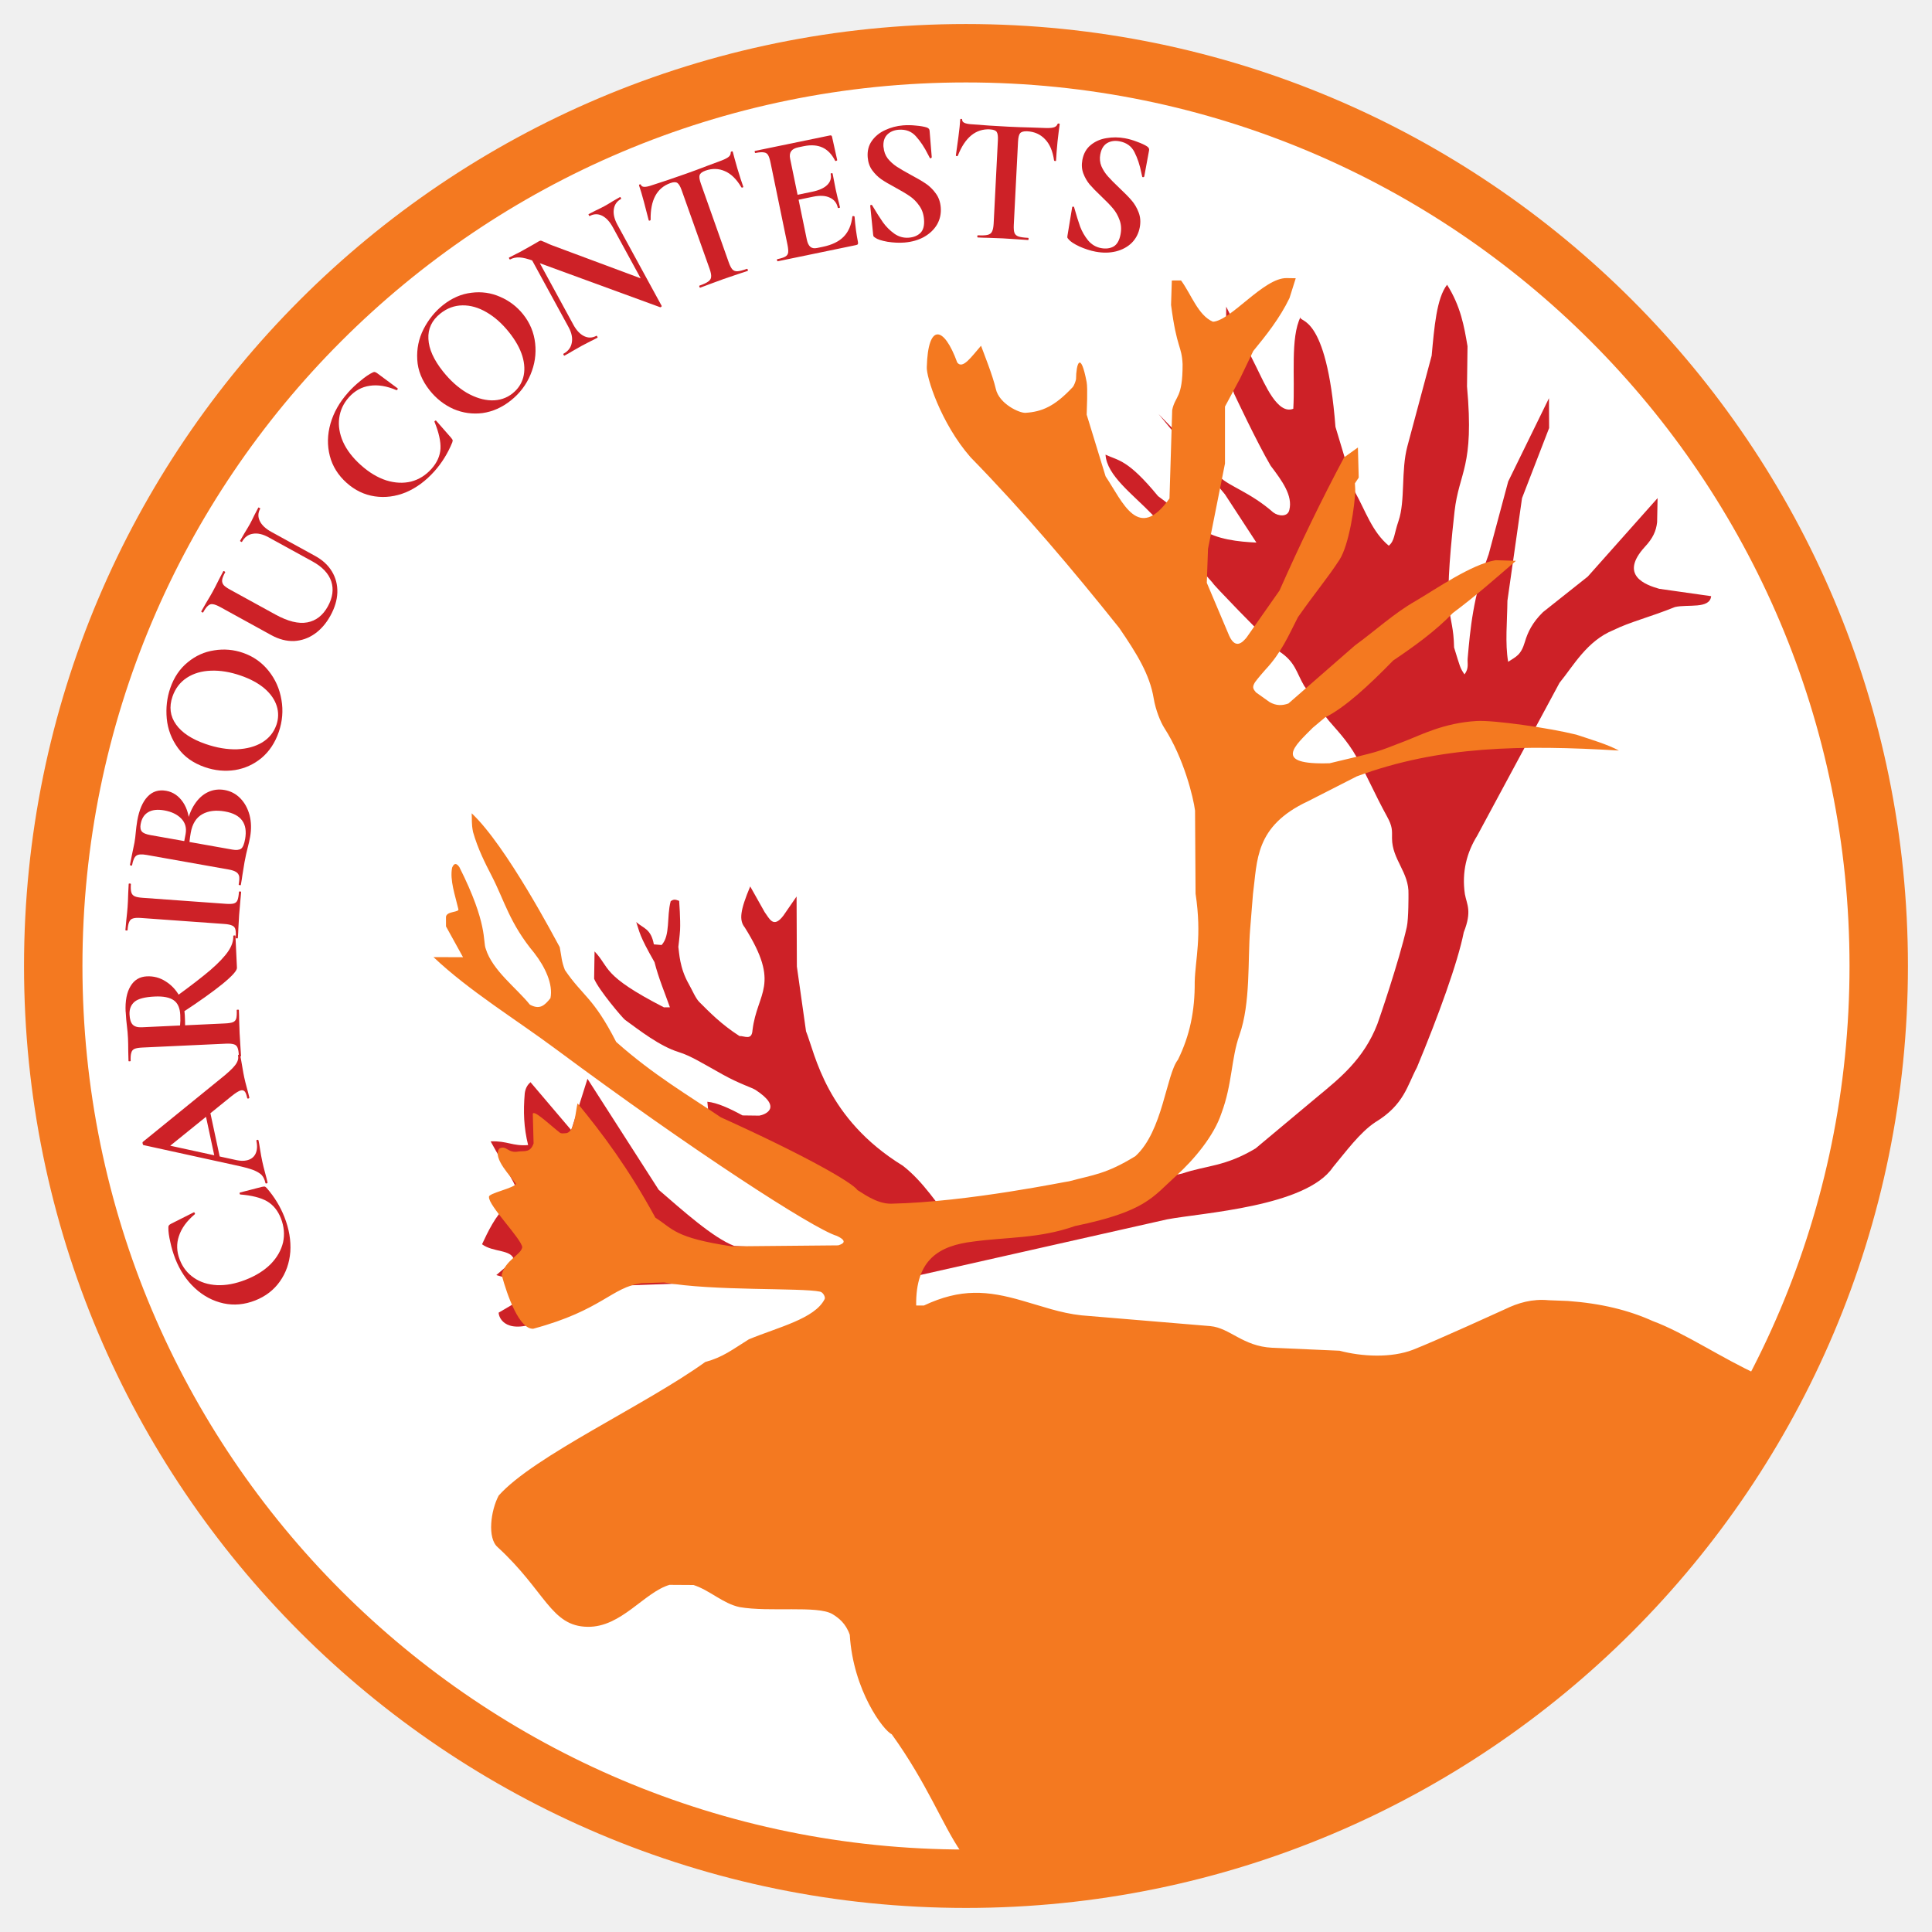
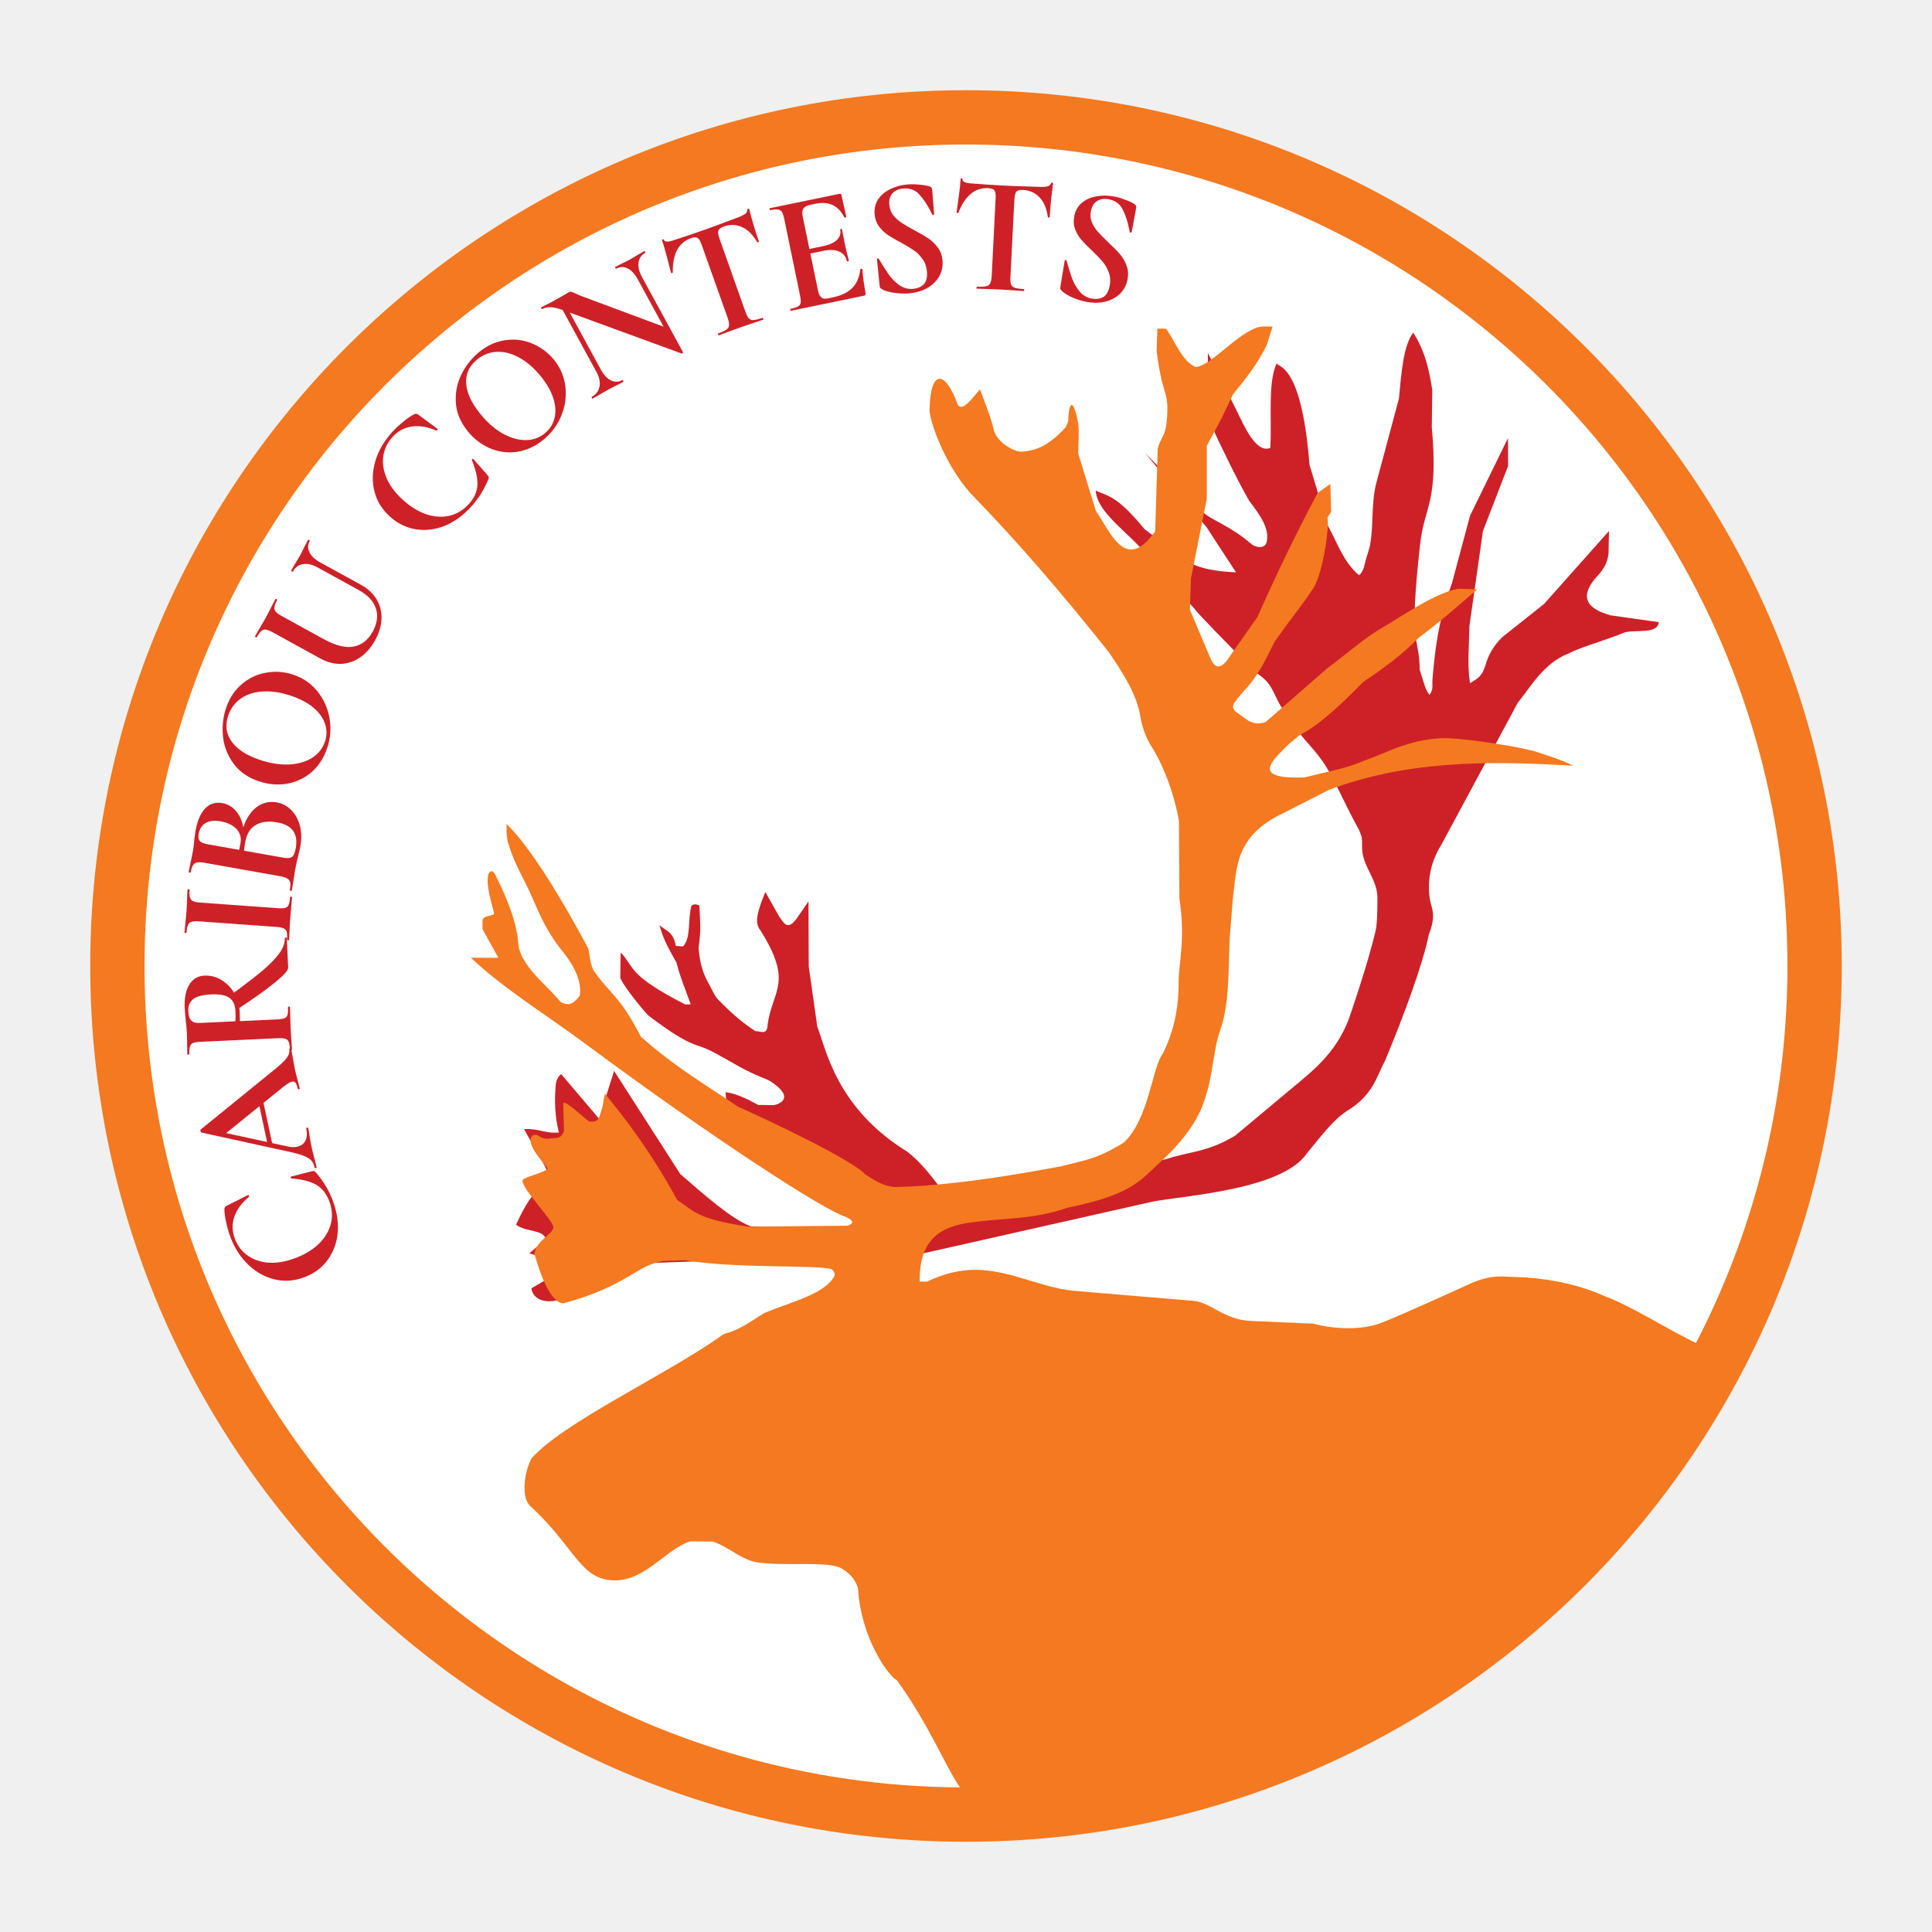
- <svg xmlns="http://www.w3.org/2000/svg" width="200" height="200" version="1.1" viewBox="0 0 52.917 52.917" id="svg4090">
+ <svg xmlns="http://www.w3.org/2000/svg" width="200" height="200" version="1.1" viewBox="-2 -2 56.917 56.917" id="svg4090">
  <defs id="defs4094" />
  <g transform="translate(-24.2,-24.2)" id="g4088">
    <circle cx="50.658" cy="50.658" r="25" fill="#ffffff" stroke="#f47920" stroke-width="1.6" id="circle4077" />
    <path d="m49.314 59.143 6.853-1.545c.943-.179 3.811-.344 4.541-1.428.35-.419.739-.955 1.163-1.234.79-.478.874-1.008 1.139-1.501.58-1.393 1.12-2.876 1.282-3.7.23-.583.085-.754.031-1.044-.09-.606.052-1.143.337-1.601l2.255-4.188c.375-.456.75-1.153 1.486-1.448.427-.213 1.003-.356 1.675-.627.349-.083.953.062.992-.298l-1.423-.202c-.378-.108-1.1-.368-.398-1.143.227-.241.314-.44.341-.681l.013-.66-1.912 2.149-1.227.974c-.289.283-.418.55-.495.813-.109.371-.246.406-.459.548-.088-.507-.026-1.103-.02-1.674l.4-2.809.742-1.92-.004-.818-1.117 2.282-.534 1.992c-.432 1.183-.505 2.051-.576 2.853-.012.14.041.27-.087.439-.125-.185-.117-.196-.285-.738-.023-1.093-.339-.575.012-3.721.125-1.105.545-1.203.342-3.428l.014-1.102c-.092-.546-.187-1.093-.56-1.684-.288.37-.35 1.165-.422 1.942l-.666 2.486c-.177.662-.053 1.492-.242 2.042-.128.375-.102.534-.266.678-.457-.378-.639-.958-.923-1.466l-.538-1.79c-.246-3.166-1.014-2.837-.956-3.008-.283.565-.148 1.655-.199 2.513-.431.17-.779-.673-1.003-1.122l-.835-1.675c-.001.766-.041 1.668.217 2.385 0 0 .626 1.336 1 1.971.321.423.609.821.513 1.211-.044.202-.302.175-.442.068-.618-.544-1.215-.72-1.456-.965l-1.686-1.73 1.82 2.201.862 1.321c-.471-.021-1.114-.086-1.489-.367l-1.206-.906c-.83-1.01-1.085-.968-1.438-1.135.035.574.745 1.081 1.287 1.647l1.646 1.862c-.012.024 1.251 1.326 1.824 1.879.447.293.465.574.686.948.229.305.437.663.679.957.167.202.498.53.752.986.297.531.503 1.025.833 1.625.159.288.14.386.14.604.001.584.472.933.451 1.534 0 0 .005.67-.047.899-.214.949-.778 2.585-.804 2.651-.374.971-1.045 1.498-1.643 1.994l-1.694 1.416c-.839.503-1.341.461-2.008.687l-6.277 1.369c-.45-.541-.803-1.133-1.375-1.581-2.107-1.294-2.401-3.058-2.653-3.683l-.251-1.775-.008-1.917-.361.523c-.275.362-.381.084-.513-.095l-.396-.704c-.275.656-.309.924-.15 1.122.998 1.587.34 1.765.213 2.815-.019.294-.222.153-.357.161-.504-.324-.827-.66-1.1-.932-.102-.101-.194-.327-.288-.492-.256-.448-.262-.865-.286-1.018 0 0 .04-.328.047-.463.014-.286-.025-.798-.025-.798-.07-.019-.131-.066-.232.01-.115.427-.005.937-.249 1.2l-.212-.018c-.081-.434-.288-.436-.483-.612.096.279.074.353.501 1.1.111.438.282.839.422 1.236l-.164.001c-1.724-.886-1.47-1.082-1.9-1.532l-.012.749c.126.308.784 1.081.846 1.125.397.287.947.721 1.47.883.332.103.646.304 1.206.615.457.254.798.357.898.421.754.491.261.678.105.705l-.46-.006c-.344-.188-.696-.351-.964-.374l.033.329 4.612 3.815-3.91-.196c-.581-.221-1.419-.978-2.067-1.536l-1.951-3.041-.444 1.407-1.117-1.314c-.075.066-.136.154-.157.303-.043.5-.027.94.092 1.419-.427.036-.568-.12-1.027-.101l.616 1.1c.119.232.145.381.168.472-.102.074-.211.101-.364.22-.269.21-.509.71-.655 1.026.307.229.807.133.875.428l-.484.416.881.259c.221.108.152.175.09.238l-.907.532c.003.158.218.645 1.229.199l2.129-.938 1.807-.066z" fill="#cd2127" id="path4079" />
    <path d="m72.35 61.851c-4.092 8.568-12.372 13.226-21.832 13.064-.498-.72-.922-1.865-1.894-3.215-.22-.094-1.057-1.196-1.149-2.723-.108-.313-.305-.464-.478-.569-.414-.24-1.712-.046-2.541-.19-.459-.099-.812-.46-1.26-.605l-.659-.004c-.694.205-1.32 1.164-2.241 1.149-1.008-.013-1.15-.973-2.465-2.181-.289-.249-.19-1.005.028-1.414.966-1.085 4.002-2.467 5.657-3.658.489-.133.737-.337 1.196-.622.799-.331 1.806-.563 2.074-1.1.03-.05-.039-.186-.121-.204-.512-.113-2.93-.012-4.276-.253l-.612.02c-.824.106-1.083.741-2.973 1.248-.382.015-.71-.906-.863-1.473.093-.403.526-.549.563-.757-.007-.217-.941-1.156-.91-1.382-.03-.096.707-.244.736-.358-.106-.171-.656-.708-.454-.964.196-.108.229.138.524.079.171-.02.328.034.415-.222l-.021-.779c-.03-.202.43.24.732.479.049.039.088.024.155.022.263.004.279-.588.338-.819.682.829 1.388 1.77 2.132 3.132.491.312.515.546 2.09.785l2.917-.027c.141-.042.266-.118-.039-.26-.633-.187-3.984-2.359-7.679-5.104-1.123-.835-2.379-1.598-3.367-2.531l.809.003-.466-.844-.001-.259c.014-.17.389-.115.337-.224-.085-.368-.236-.782-.169-1.126.061-.146.129-.116.2-.013.786 1.562.638 2.029.722 2.236.184.594.844 1.075 1.208 1.529.266.143.395.034.564-.178.077-.384-.148-.856-.443-1.236-.676-.813-.814-1.428-1.165-2.109-.183-.355-.381-.743-.513-1.208-.047-.233-.025-.34-.037-.51.95.887 2.294 3.455 2.412 3.666.054.276.045.378.142.627.494.725.773.737 1.404 1.969 1.023.91 2.014 1.486 2.865 2.064 2.351 1.064 3.607 1.792 3.747 1.997.094.045.506.378.919.37 2.118-.044 4.875-.626 4.876-.614.661-.178 1.013-.195 1.815-.689.752-.684.841-2.23 1.165-2.641.324-.66.465-1.335.459-2.132.015-.62.201-1.235.023-2.417l-.014-2.274c-.045-.357-.307-1.437-.839-2.259-.108-.168-.241-.499-.293-.811-.108-.659-.464-1.23-.944-1.932-1.292-1.618-2.623-3.192-4.072-4.675-.819-.935-1.221-2.218-1.199-2.474.032-1.205.467-1.133.833-.123.149.199.393-.162.652-.458.075.205.322.817.405 1.182.093.412.649.666.814.655.45-.029.801-.177 1.296-.708.03-.032.078-.158.087-.212.003-.421.123-.805.291.079.032.169.004.757.001.891l.518 1.69c.475.712.895 1.81 1.75.605l.074-2.421c.083-.401.288-.312.285-1.256-.026-.525-.157-.407-.316-1.623l.021-.669.253-.001c.277.374.466.958.874 1.13.495-.03 1.388-1.204 2.017-1.195l.25.004-.171.543c-.264.549-.642 1.024-.993 1.451l-.36.75-.414.771v1.56l-.465 2.336-.033.931.615 1.454c.182.394.383.152.475.043l.901-1.285c.562-1.268 1.151-2.486 1.771-3.649l.377-.269.022.825-.104.156.009.18c-.005.406-.169 1.509-.433 1.916-.334.513-.616.831-1.137 1.571-.265.519-.453.97-.898 1.445-.069.074-.177.209-.209.246-.206.242-.09.293-.044.367l.372.265c.188.11.355.098.518.041l1.822-1.59c.548-.397 1.076-.886 1.657-1.215.558-.327 1.528-1.006 2.195-1.12l.558.017c-.555.478-1.094.957-1.727 1.428-.475.493-1.046.906-1.636 1.303-.679.696-1.325 1.292-1.862 1.556l-.339.284c-.491.494-1.117 1.024.462.973 1.448-.346 1.204-.276 2.057-.604.449-.173 1.069-.5 1.968-.553.473-.028 1.986.189 2.731.374.408.136.84.261 1.166.435-2.63-.155-4.907-.135-7.18.708l-1.34.683c-1.463.684-1.38 1.634-1.502 2.535l-.079.981c-.067.83.017 2.013-.292 2.886-.229.646-.194 1.346-.494 2.144-.201.612-.746 1.265-1.239 1.711-.65.588-.836.976-2.771 1.376-.984.347-1.858.298-2.787.425-.934.113-1.582.488-1.563 1.751l.211.001c1.014-.477 1.75-.406 2.691-.134.534.15 1.046.341 1.625.403l3.531.295c.539.051.886.554 1.695.593l1.843.081c.613.163 1.42.203 2.015-.028s2.515-1.108 2.515-1.108c.359-.175.745-.29 1.2-.247l.522.02c.911.066 1.669.252 2.331.552.864.32 1.931 1.042 2.878 1.466z" fill="#f47920" id="path4081" />
    <path id="a" d="m55.292 31.256a19.948 19.948 0 0114.768 24.036 19.948 19.948 0 01-24.036 14.768 19.948 19.948 0 01-14.768-24.036 19.948 19.948 0 0124.036-14.768z" fill="none" />
    <g aria-label="CARIBOU CONTESTS" transform="translate(.0037575 .0059029)" id="text4086" style="font-size:4.939px;letter-spacing:-0.225px;word-spacing:0.397px;fill:#cd2127;stroke-width:0.353">
      <path d="m 28.995,58.664 q -0.085,-0.216 -0.134,-0.451 -0.056,-0.238 -0.053,-0.393 -0.002,-0.047 0.017,-0.065 0.013,-0.021 0.062,-0.045 l 0.616,-0.31 q 0.014,-0.005 0.027,0.016 0.014,0.021 -0.001,0.038 -0.327,0.276 -0.431,0.593 -0.109,0.318 0.023,0.654 0.122,0.313 0.39,0.494 0.261,0.179 0.63,0.199 0.367,0.016 0.785,-0.148 0.423,-0.166 0.689,-0.434 0.26,-0.271 0.335,-0.593 0.069,-0.324 -0.06,-0.655 -0.124,-0.317 -0.379,-0.467 -0.259,-0.148 -0.731,-0.186 -0.016,8.04e-4 -0.02,-0.024 -0.004,-0.025 0.009,-0.03 l 0.597,-0.154 q 0.059,-0.012 0.081,-0.01 0.017,0.004 0.052,0.038 0.317,0.364 0.487,0.796 0.193,0.492 0.162,0.955 -0.037,0.46 -0.287,0.812 -0.249,0.352 -0.677,0.52 -0.437,0.171 -0.865,0.079 -0.435,-0.095 -0.783,-0.415 -0.35,-0.324 -0.541,-0.812 z" style="font-weight:bold;font-size:4.939px;font-family:'Cormorant Garamond';text-align:end;text-anchor:end;fill:#cd2127;stroke-width:0.353" id="path4657" />
      <path d="m 30.084,55.928 -0.298,-1.391 0.128,-0.063 0.321,1.497 z m 0.633,-2.818 q -0.005,-0.024 0.024,-0.03 0.029,-0.006 0.034,0.018 0.021,0.097 0.055,0.301 0.036,0.215 0.056,0.306 0.026,0.121 0.073,0.292 0.045,0.162 0.066,0.259 0.004,0.019 -0.025,0.026 -0.029,0.006 -0.033,-0.013 -0.027,-0.126 -0.062,-0.173 -0.041,-0.052 -0.109,-0.037 -0.082,0.018 -0.255,0.156 l -1.726,1.396 -0.466,-0.147 2.326,0.506 q 0.154,0.033 0.274,0.007 0.174,-0.037 0.245,-0.179 0.07,-0.146 0.025,-0.354 -0.005,-0.024 0.024,-0.03 0.029,-0.006 0.034,0.018 0.019,0.087 0.044,0.253 0.03,0.186 0.059,0.321 0.028,0.13 0.077,0.312 0.045,0.162 0.067,0.264 0.004,0.019 -0.025,0.026 -0.029,0.006 -0.033,-0.013 -0.029,-0.135 -0.102,-0.216 -0.078,-0.079 -0.237,-0.141 -0.165,-0.061 -0.472,-0.126 l -2.528,-0.554 q -0.017,-0.006 -0.024,-0.04 -0.008,-0.039 0.005,-0.047 L 30.223,53.752 q 0.307,-0.243 0.413,-0.382 0.107,-0.139 0.081,-0.26 z" style="font-weight:bold;font-size:4.939px;font-family:'Cormorant Garamond';text-align:end;text-anchor:end;fill:#cd2127;stroke-width:0.353" id="path4659" />
      <path d="m 30.686,50.702 q 0.005,0.113 -0.39,0.438 -0.4,0.325 -1.115,0.794 l -0.159,-0.447 q 0.603,-0.438 0.94,-0.726 0.337,-0.293 0.485,-0.512 0.148,-0.219 0.139,-0.422 -4.6e-4,-0.01 0.029,-0.011 0.03,-0.001 0.03,0.009 z m -3.049,1.205 q -0.021,-0.449 0.135,-0.703 0.151,-0.254 0.447,-0.268 0.281,-0.013 0.516,0.139 0.234,0.147 0.375,0.398 0.135,0.251 0.148,0.532 0.009,0.192 0.008,0.272 l 1.09,-0.051 q 0.153,-0.007 0.221,-0.035 0.068,-0.028 0.089,-0.098 0.021,-0.075 0.014,-0.233 -4.59e-4,-0.01 0.029,-0.011 0.03,-0.001 0.03,0.009 0.008,0.163 0.007,0.257 l 0.013,0.375 0.022,0.36 q 0.009,0.098 0.017,0.266 6.89e-4,0.015 -0.029,0.016 -0.03,0.001 -0.03,-0.013 -0.007,-0.158 -0.035,-0.226 -0.028,-0.073 -0.098,-0.094 -0.075,-0.026 -0.223,-0.019 l -2.284,0.106 q -0.148,0.007 -0.216,0.035 -0.068,0.028 -0.089,0.103 -0.026,0.075 -0.019,0.228 4.6e-4,0.01 -0.029,0.011 -0.03,0.001 -0.03,-0.009 l -0.007,-0.262 q -7.06e-4,-0.227 -0.007,-0.361 -0.008,-0.168 -0.031,-0.35 -0.008,-0.064 -0.017,-0.157 -0.009,-0.098 -0.015,-0.217 z m 0.796,-0.418 q -0.405,0.019 -0.552,0.144 -0.147,0.126 -0.137,0.348 0.009,0.197 0.087,0.278 0.078,0.08 0.251,0.072 l 1.046,-0.049 q 0.014,-0.119 0.006,-0.287 -0.013,-0.286 -0.177,-0.402 -0.169,-0.121 -0.524,-0.104 z" style="font-weight:bold;font-size:4.939px;font-family:'Cormorant Garamond';text-align:end;text-anchor:end;fill:#cd2127;stroke-width:0.353" id="path4661" />
      <path d="m 30.377,48.949 q 0.153,0.011 0.223,-0.009 0.071,-0.02 0.1,-0.087 0.03,-0.072 0.041,-0.23 0.001,-0.015 0.031,-0.013 0.03,0.002 0.029,0.017 -0.012,0.163 -0.023,0.256 l -0.032,0.374 -0.021,0.365 q -0.002,0.099 -0.014,0.266 -7.07e-4,0.01 -0.03,0.008 -0.03,-0.002 -0.029,-0.012 0.011,-0.158 -0.008,-0.233 -0.019,-0.076 -0.087,-0.105 -0.072,-0.035 -0.22,-0.045 l -2.281,-0.164 q -0.148,-0.011 -0.219,0.014 -0.071,0.02 -0.101,0.092 -0.035,0.072 -0.046,0.229 -7.06e-4,0.01 -0.03,0.008 -0.03,-0.002 -0.029,-0.012 l 0.024,-0.266 q 0.026,-0.226 0.036,-0.364 0.011,-0.153 0.017,-0.38 l 0.013,-0.252 q 0.001,-0.015 0.031,-0.013 0.03,0.002 0.029,0.017 -0.011,0.153 0.013,0.229 0.024,0.076 0.096,0.106 0.067,0.03 0.215,0.04 z" style="font-weight:bold;font-size:4.939px;font-family:'Cormorant Garamond';text-align:end;text-anchor:end;fill:#cd2127;stroke-width:0.353" id="path4663" />
      <path d="m 29.315,46.782 q 0.058,-0.326 0.209,-0.555 0.152,-0.234 0.366,-0.336 0.214,-0.102 0.457,-0.059 0.253,0.045 0.431,0.227 0.178,0.182 0.254,0.462 0.071,0.278 0.015,0.595 -0.024,0.136 -0.07,0.309 -0.017,0.067 -0.04,0.168 -0.022,0.096 -0.044,0.218 l -0.058,0.356 q -0.012,0.098 -0.042,0.263 -0.003,0.015 -0.032,0.009 -0.029,-0.005 -0.027,-0.02 0.025,-0.141 0.014,-0.218 -0.016,-0.078 -0.079,-0.119 -0.067,-0.047 -0.208,-0.072 l -2.251,-0.4 q -0.204,-0.036 -0.28,0.021 -0.08,0.056 -0.117,0.265 -0.002,0.01 -0.031,0.004 -0.029,-0.005 -0.027,-0.015 l 0.051,-0.257 q 0.049,-0.222 0.073,-0.353 0.024,-0.136 0.036,-0.285 0.004,-0.049 0.016,-0.148 0.012,-0.098 0.025,-0.171 0.079,-0.443 0.282,-0.657 0.204,-0.215 0.51,-0.16 0.282,0.05 0.461,0.313 0.175,0.257 0.184,0.685 z m -1.266,-0.019 q -0.025,0.141 0.034,0.207 0.054,0.065 0.234,0.097 l 0.953,0.169 -0.066,0.174 q 0.048,-0.212 0.076,-0.373 0.045,-0.253 -0.12,-0.423 -0.165,-0.17 -0.462,-0.223 -0.277,-0.049 -0.44,0.047 -0.167,0.096 -0.208,0.324 z m 2.861,0.413 q 0.113,-0.637 -0.548,-0.755 -0.374,-0.067 -0.625,0.074 -0.251,0.141 -0.316,0.506 -0.042,0.238 -0.044,0.419 l -0.03,-0.171 1.211,0.215 q 0.16,0.029 0.24,-0.023 0.074,-0.052 0.112,-0.266 z" style="font-weight:bold;font-size:4.939px;font-family:'Cormorant Garamond';text-align:end;text-anchor:end;fill:#cd2127;stroke-width:0.353" id="path4665" />
      <path d="m 31.83,44.247 q -0.149,0.434 -0.468,0.706 -0.321,0.266 -0.731,0.333 -0.413,0.062 -0.824,-0.08 -0.481,-0.166 -0.738,-0.526 -0.262,-0.362 -0.305,-0.8 -0.041,-0.442 0.096,-0.839 0.153,-0.444 0.479,-0.708 0.321,-0.266 0.723,-0.326 0.404,-0.065 0.787,0.067 0.425,0.146 0.703,0.493 0.278,0.346 0.353,0.795 0.077,0.444 -0.074,0.883 z m -0.064,-0.194 q 0.09,-0.262 0.011,-0.518 -0.082,-0.263 -0.331,-0.48 -0.254,-0.218 -0.66,-0.358 -0.43,-0.148 -0.811,-0.133 -0.386,0.013 -0.663,0.195 -0.277,0.182 -0.391,0.513 -0.146,0.425 0.097,0.765 0.239,0.338 0.813,0.536 0.453,0.156 0.859,0.144 0.403,-0.018 0.686,-0.187 0.284,-0.174 0.389,-0.477 z" style="font-weight:bold;font-size:4.939px;font-family:'Cormorant Garamond';text-align:end;text-anchor:end;fill:#cd2127;stroke-width:0.353" id="path4667" />
      <path d="m 31.547,38.908 q -0.234,-0.128 -0.427,-0.094 -0.191,0.03 -0.296,0.221 -0.005,0.009 -0.031,-0.006 -0.026,-0.014 -0.021,-0.023 l 0.118,-0.205 q 0.099,-0.16 0.154,-0.259 0.045,-0.082 0.122,-0.243 l 0.105,-0.201 q 0.005,-0.009 0.031,0.006 0.026,0.014 0.021,0.023 -0.093,0.169 -0.011,0.338 0.082,0.169 0.316,0.297 l 1.203,0.661 q 0.303,0.166 0.459,0.427 0.156,0.26 0.146,0.576 -0.012,0.309 -0.188,0.629 -0.176,0.32 -0.433,0.5 -0.257,0.18 -0.565,0.197 -0.31,0.01 -0.622,-0.161 L 30.23,40.822 q -0.13,-0.071 -0.205,-0.079 -0.072,-0.012 -0.13,0.041 -0.059,0.046 -0.133,0.181 -0.007,0.013 -0.033,-0.001 -0.026,-0.014 -0.019,-0.027 l 0.13,-0.227 q 0.118,-0.194 0.182,-0.311 0.071,-0.13 0.172,-0.334 l 0.117,-0.223 q 0.007,-0.013 0.033,0.001 0.026,0.014 0.019,0.027 -0.074,0.134 -0.083,0.213 -0.007,0.075 0.043,0.137 0.049,0.055 0.179,0.126 l 1.238,0.68 q 0.515,0.283 0.874,0.215 0.359,-0.068 0.563,-0.44 0.197,-0.359 0.093,-0.682 -0.109,-0.325 -0.516,-0.548 z" style="font-weight:bold;font-size:4.939px;font-family:'Cormorant Garamond';text-align:end;text-anchor:end;fill:#cd2127;stroke-width:0.353" id="path4669" />
      <path d="m 33.729,34.946 q 0.155,-0.173 0.342,-0.323 0.187,-0.157 0.327,-0.224 0.041,-0.023 0.066,-0.014 0.025,0.002 0.068,0.035 l 0.554,0.41 q 0.011,0.01 -0.002,0.032 -0.013,0.022 -0.034,0.016 -0.394,-0.167 -0.723,-0.118 -0.333,0.046 -0.574,0.315 -0.224,0.25 -0.266,0.571 -0.042,0.314 0.106,0.652 0.151,0.334 0.486,0.634 0.338,0.303 0.698,0.42 0.359,0.11 0.68,0.032 0.321,-0.084 0.558,-0.349 0.227,-0.254 0.246,-0.549 0.015,-0.298 -0.163,-0.736 -0.008,-0.014 0.012,-0.029 0.02,-0.015 0.031,-0.005 l 0.407,0.464 q 0.038,0.047 0.046,0.067 0.004,0.017 -0.01,0.064 -0.182,0.447 -0.491,0.793 -0.353,0.394 -0.78,0.575 -0.428,0.174 -0.854,0.11 -0.427,-0.064 -0.769,-0.37 -0.35,-0.313 -0.46,-0.737 -0.111,-0.431 0.018,-0.886 0.132,-0.458 0.481,-0.848 z" style="font-weight:bold;font-size:4.939px;font-family:'Cormorant Garamond';text-align:end;text-anchor:end;fill:#cd2127;stroke-width:0.353" id="path4671" />
      <path d="m 38.188,35.163 q -0.359,0.286 -0.774,0.345 -0.414,0.052 -0.796,-0.111 -0.381,-0.17 -0.652,-0.51 -0.317,-0.398 -0.341,-0.84 -0.027,-0.446 0.172,-0.838 0.203,-0.395 0.531,-0.657 0.367,-0.292 0.784,-0.34 0.414,-0.052 0.785,0.113 0.375,0.162 0.628,0.479 0.28,0.351 0.329,0.793 0.049,0.441 -0.129,0.861 -0.174,0.416 -0.537,0.705 z m 0.051,-0.198 q 0.216,-0.172 0.288,-0.431 0.072,-0.266 -0.022,-0.582 -0.097,-0.32 -0.365,-0.656 -0.283,-0.355 -0.613,-0.547 -0.333,-0.196 -0.664,-0.191 -0.331,0.005 -0.605,0.223 -0.351,0.28 -0.328,0.697 0.02,0.413 0.399,0.889 0.299,0.375 0.648,0.583 0.35,0.201 0.679,0.21 0.333,0.006 0.584,-0.194 z" style="font-weight:bold;font-size:4.939px;font-family:'Cormorant Garamond';text-align:end;text-anchor:end;fill:#cd2127;stroke-width:0.353" id="path4673" />
      <path d="m 38.648,31.1 0.135,-0.062 1.118,2.051 q 0.125,0.23 0.294,0.312 0.169,0.082 0.338,-0.01 0.009,-0.005 0.023,0.021 0.014,0.026 0.005,0.031 -0.121,0.066 -0.189,0.097 l -0.237,0.123 -0.266,0.151 q -0.071,0.045 -0.21,0.12 -0.013,0.007 -0.027,-0.019 -0.014,-0.026 -0.001,-0.033 0.191,-0.104 0.226,-0.298 0.039,-0.196 -0.086,-0.426 z m 3.67,1.47 q 0.007,0.013 -0.012,0.029 -0.015,0.014 -0.028,0.01 l -3.464,-1.267 q -0.246,-0.091 -0.39,-0.097 -0.144,-0.006 -0.257,0.056 -0.009,0.005 -0.023,-0.021 -0.014,-0.026 -0.005,-0.031 l 0.184,-0.095 q 0.059,-0.026 0.167,-0.086 l 0.327,-0.184 q 0.058,-0.037 0.145,-0.085 0.035,-0.019 0.061,-0.011 0.027,0.008 0.101,0.041 0.128,0.06 0.177,0.078 l 2.592,0.966 z m 0,0 -0.197,-0.062 -1.14,-2.09 q -0.128,-0.234 -0.296,-0.317 -0.169,-0.082 -0.338,0.01 -0.009,0.005 -0.023,-0.021 -0.014,-0.026 -0.005,-0.031 l 0.189,-0.097 q 0.143,-0.067 0.239,-0.119 0.087,-0.047 0.238,-0.141 l 0.193,-0.111 q 0.009,-0.005 0.023,0.021 0.014,0.026 0.005,0.031 -0.173,0.095 -0.198,0.288 -0.026,0.189 0.099,0.419 z" style="font-weight:bold;font-size:4.939px;font-family:'Cormorant Garamond';text-align:end;text-anchor:end;fill:#cd2127;stroke-width:0.353" id="path4675" />
      <path d="m 42.557,29.209 q -0.554,0.196 -0.54,1.004 2.93e-4,0.016 -0.023,0.024 -0.025,0.004 -0.03,-0.01 -0.047,-0.193 -0.128,-0.494 -0.082,-0.306 -0.135,-0.455 -0.008,-0.023 0.015,-0.032 0.028,-0.01 0.036,0.013 0.036,0.102 0.302,0.008 0.405,-0.128 0.941,-0.318 0.275,-0.097 0.579,-0.215 l 0.315,-0.117 q 0.177,-0.063 0.248,-0.114 0.076,-0.053 0.074,-0.131 -0.002,-0.02 0.021,-0.029 0.028,-0.01 0.035,0.009 0.036,0.145 0.126,0.458 0.095,0.312 0.161,0.498 0.005,0.014 -0.018,0.022 -0.023,0.008 -0.033,-0.004 -0.197,-0.334 -0.45,-0.443 -0.255,-0.114 -0.535,-0.015 -0.135,0.048 -0.16,0.125 -0.022,0.071 0.036,0.234 l 0.76,2.146 q 0.051,0.144 0.102,0.2 0.051,0.055 0.138,0.051 0.087,-0.005 0.26,-0.066 0.014,-0.005 0.024,0.023 0.01,0.028 -0.004,0.033 -0.168,0.059 -0.267,0.089 l -0.388,0.132 -0.375,0.138 q -0.096,0.039 -0.268,0.1 -0.014,0.005 -0.024,-0.023 -0.01,-0.028 0.004,-0.033 0.168,-0.059 0.238,-0.111 0.076,-0.053 0.08,-0.128 0.008,-0.081 -0.042,-0.221 L 42.866,29.403 q -0.056,-0.158 -0.118,-0.199 -0.062,-0.041 -0.192,0.005 z" style="font-weight:bold;font-size:4.939px;font-family:'Cormorant Garamond';text-align:end;text-anchor:end;fill:#cd2127;stroke-width:0.353" id="path4677" />
      <path d="m 45.5,31.35 q -0.015,0.003 -0.021,-0.026 -0.006,-0.029 0.009,-0.032 0.155,-0.032 0.218,-0.07 0.068,-0.039 0.078,-0.112 0.009,-0.078 -0.021,-0.223 l -0.462,-2.239 q -0.03,-0.145 -0.068,-0.208 -0.038,-0.063 -0.116,-0.072 -0.079,-0.014 -0.228,0.017 -0.015,0.003 -0.021,-0.026 -0.006,-0.029 0.009,-0.032 l 2.051,-0.423 q 0.048,-0.01 0.057,0.034 l 0.142,0.641 q 0.002,0.01 -0.026,0.021 -0.023,0.01 -0.031,-0.004 -0.135,-0.265 -0.347,-0.362 -0.212,-0.097 -0.512,-0.036 l -0.145,0.03 q -0.145,0.03 -0.2,0.107 -0.055,0.077 -0.028,0.207 l 0.457,2.215 q 0.029,0.14 0.096,0.197 0.067,0.057 0.183,0.033 l 0.16,-0.033 q 0.377,-0.078 0.573,-0.28 0.195,-0.202 0.235,-0.548 -0.002,-0.01 0.017,-0.014 0.015,-0.003 0.026,0.005 0.016,0.002 0.017,0.007 0.03,0.387 0.093,0.697 0.008,0.039 -0.003,0.061 -0.012,0.018 -0.055,0.026 z M 47.144,29.886 q -0.041,-0.198 -0.219,-0.278 -0.174,-0.085 -0.459,-0.026 l -0.653,0.135 -0.028,-0.135 0.658,-0.136 q 0.281,-0.058 0.411,-0.186 0.13,-0.128 0.094,-0.302 -0.003,-0.015 0.021,-0.019 0.029,-0.006 0.032,0.009 l 0.085,0.436 0.053,0.231 q 0.044,0.162 0.064,0.259 0.002,0.01 -0.027,0.016 -0.029,0.006 -0.031,-0.004 z" style="font-weight:bold;font-size:4.939px;font-family:'Cormorant Garamond';text-align:end;text-anchor:end;fill:#cd2127;stroke-width:0.353" id="path4679" />
      <path d="m 48.397,28.227 q 0.015,0.177 0.114,0.308 0.105,0.13 0.246,0.223 0.141,0.092 0.38,0.222 0.259,0.137 0.416,0.243 0.157,0.106 0.275,0.27 0.117,0.159 0.135,0.38 0.021,0.256 -0.1,0.469 -0.122,0.208 -0.358,0.342 -0.232,0.128 -0.533,0.153 -0.217,0.018 -0.468,-0.021 -0.246,-0.044 -0.336,-0.111 -0.026,-0.018 -0.042,-0.031 -0.011,-0.019 -0.015,-0.058 l -0.079,-0.781 -4.04e-4,-0.005 q -0.002,-0.02 0.023,-0.022 0.024,-0.007 0.031,0.012 0.172,0.288 0.296,0.466 0.129,0.178 0.308,0.307 0.184,0.129 0.401,0.111 0.197,-0.016 0.316,-0.13 0.119,-0.119 0.098,-0.375 -0.018,-0.217 -0.13,-0.371 -0.107,-0.155 -0.254,-0.257 -0.147,-0.102 -0.401,-0.24 -0.249,-0.133 -0.391,-0.231 -0.137,-0.098 -0.243,-0.243 -0.106,-0.145 -0.123,-0.352 -0.021,-0.261 0.112,-0.45 0.138,-0.195 0.367,-0.298 0.229,-0.108 0.49,-0.129 0.172,-0.014 0.352,0.006 0.18,0.015 0.292,0.05 0.046,0.016 0.063,0.039 0.016,0.018 0.019,0.053 l 0.059,0.724 q 0.001,0.015 -0.023,0.027 -0.024,0.007 -0.03,-0.007 l -0.047,-0.09 q -0.149,-0.3 -0.334,-0.503 -0.18,-0.203 -0.476,-0.179 -0.197,0.016 -0.316,0.14 -0.114,0.123 -0.096,0.34 z" style="font-weight:bold;font-size:4.939px;font-family:'Cormorant Garamond';text-align:end;text-anchor:end;fill:#cd2127;stroke-width:0.353" id="path4681" />
      <path d="m 51.313,27.737 q -0.587,-0.03 -0.882,0.722 -0.006,0.015 -0.03,0.013 -0.024,-0.006 -0.024,-0.021 0.03,-0.196 0.07,-0.506 0.041,-0.314 0.049,-0.472 0.001,-0.025 0.026,-0.023 0.03,0.002 0.028,0.026 -0.005,0.109 0.276,0.123 0.423,0.036 0.991,0.065 0.291,0.015 0.617,0.022 l 0.336,0.012 q 0.187,0.01 0.273,-0.011 0.09,-0.02 0.118,-0.093 0.006,-0.019 0.031,-0.018 0.03,0.002 0.029,0.021 -0.022,0.147 -0.059,0.472 -0.031,0.325 -0.041,0.522 -7.54e-4,0.015 -0.025,0.014 -0.025,-0.001 -0.029,-0.016 -0.055,-0.384 -0.247,-0.581 -0.192,-0.203 -0.488,-0.218 -0.143,-0.007 -0.196,0.054 -0.047,0.057 -0.056,0.23 l -0.116,2.274 q -0.008,0.153 0.018,0.223 0.026,0.071 0.109,0.1 0.083,0.029 0.265,0.038 0.015,7.54e-4 0.013,0.03 -0.002,0.03 -0.016,0.029 -0.178,-0.009 -0.281,-0.019 l -0.409,-0.026 -0.4,-0.015 q -0.104,-3.49e-4 -0.286,-0.01 -0.015,-7.54e-4 -0.013,-0.03 0.002,-0.03 0.016,-0.029 0.178,0.009 0.263,-0.011 0.09,-0.02 0.123,-0.088 0.038,-0.072 0.046,-0.22 l 0.116,-2.284 q 0.009,-0.168 -0.033,-0.229 -0.041,-0.061 -0.179,-0.068 z" style="font-weight:bold;font-size:4.939px;font-family:'Cormorant Garamond';text-align:end;text-anchor:end;fill:#cd2127;stroke-width:0.353" id="path4683" />
      <path d="m 54.333,28.419 q -0.032,0.175 0.03,0.327 0.067,0.153 0.179,0.279 0.112,0.126 0.309,0.313 0.214,0.2 0.338,0.344 0.124,0.143 0.195,0.332 0.071,0.184 0.031,0.403 -0.047,0.253 -0.219,0.427 -0.172,0.169 -0.435,0.236 -0.258,0.063 -0.554,0.008 -0.214,-0.04 -0.446,-0.143 -0.226,-0.107 -0.295,-0.195 -0.021,-0.024 -0.033,-0.041 -0.006,-0.021 0.001,-0.06 l 0.128,-0.775 8.98e-4,-0.005 q 0.004,-0.019 0.028,-0.015 0.025,-3.67e-4 0.026,0.02 0.091,0.323 0.164,0.527 0.078,0.205 0.217,0.377 0.144,0.172 0.358,0.212 0.194,0.036 0.339,-0.043 0.146,-0.084 0.193,-0.336 0.04,-0.214 -0.028,-0.392 -0.063,-0.177 -0.178,-0.314 -0.115,-0.137 -0.325,-0.336 -0.205,-0.194 -0.317,-0.325 -0.107,-0.13 -0.171,-0.298 -0.064,-0.168 -0.027,-0.372 0.048,-0.257 0.226,-0.405 0.184,-0.152 0.432,-0.191 0.249,-0.044 0.507,0.003 0.17,0.031 0.339,0.098 0.169,0.061 0.268,0.125 0.04,0.028 0.05,0.054 0.011,0.022 0.005,0.056 l -0.132,0.714 q -0.003,0.015 -0.029,0.02 -0.025,3.67e-4 -0.027,-0.015 l -0.022,-0.099 q -0.065,-0.328 -0.19,-0.573 -0.121,-0.243 -0.412,-0.297 -0.194,-0.036 -0.341,0.052 -0.142,0.089 -0.182,0.303 z" style="font-weight:bold;font-size:4.939px;font-family:'Cormorant Garamond';text-align:end;text-anchor:end;fill:#cd2127;stroke-width:0.353" id="path4685" />
    </g>
  </g>
</svg>
